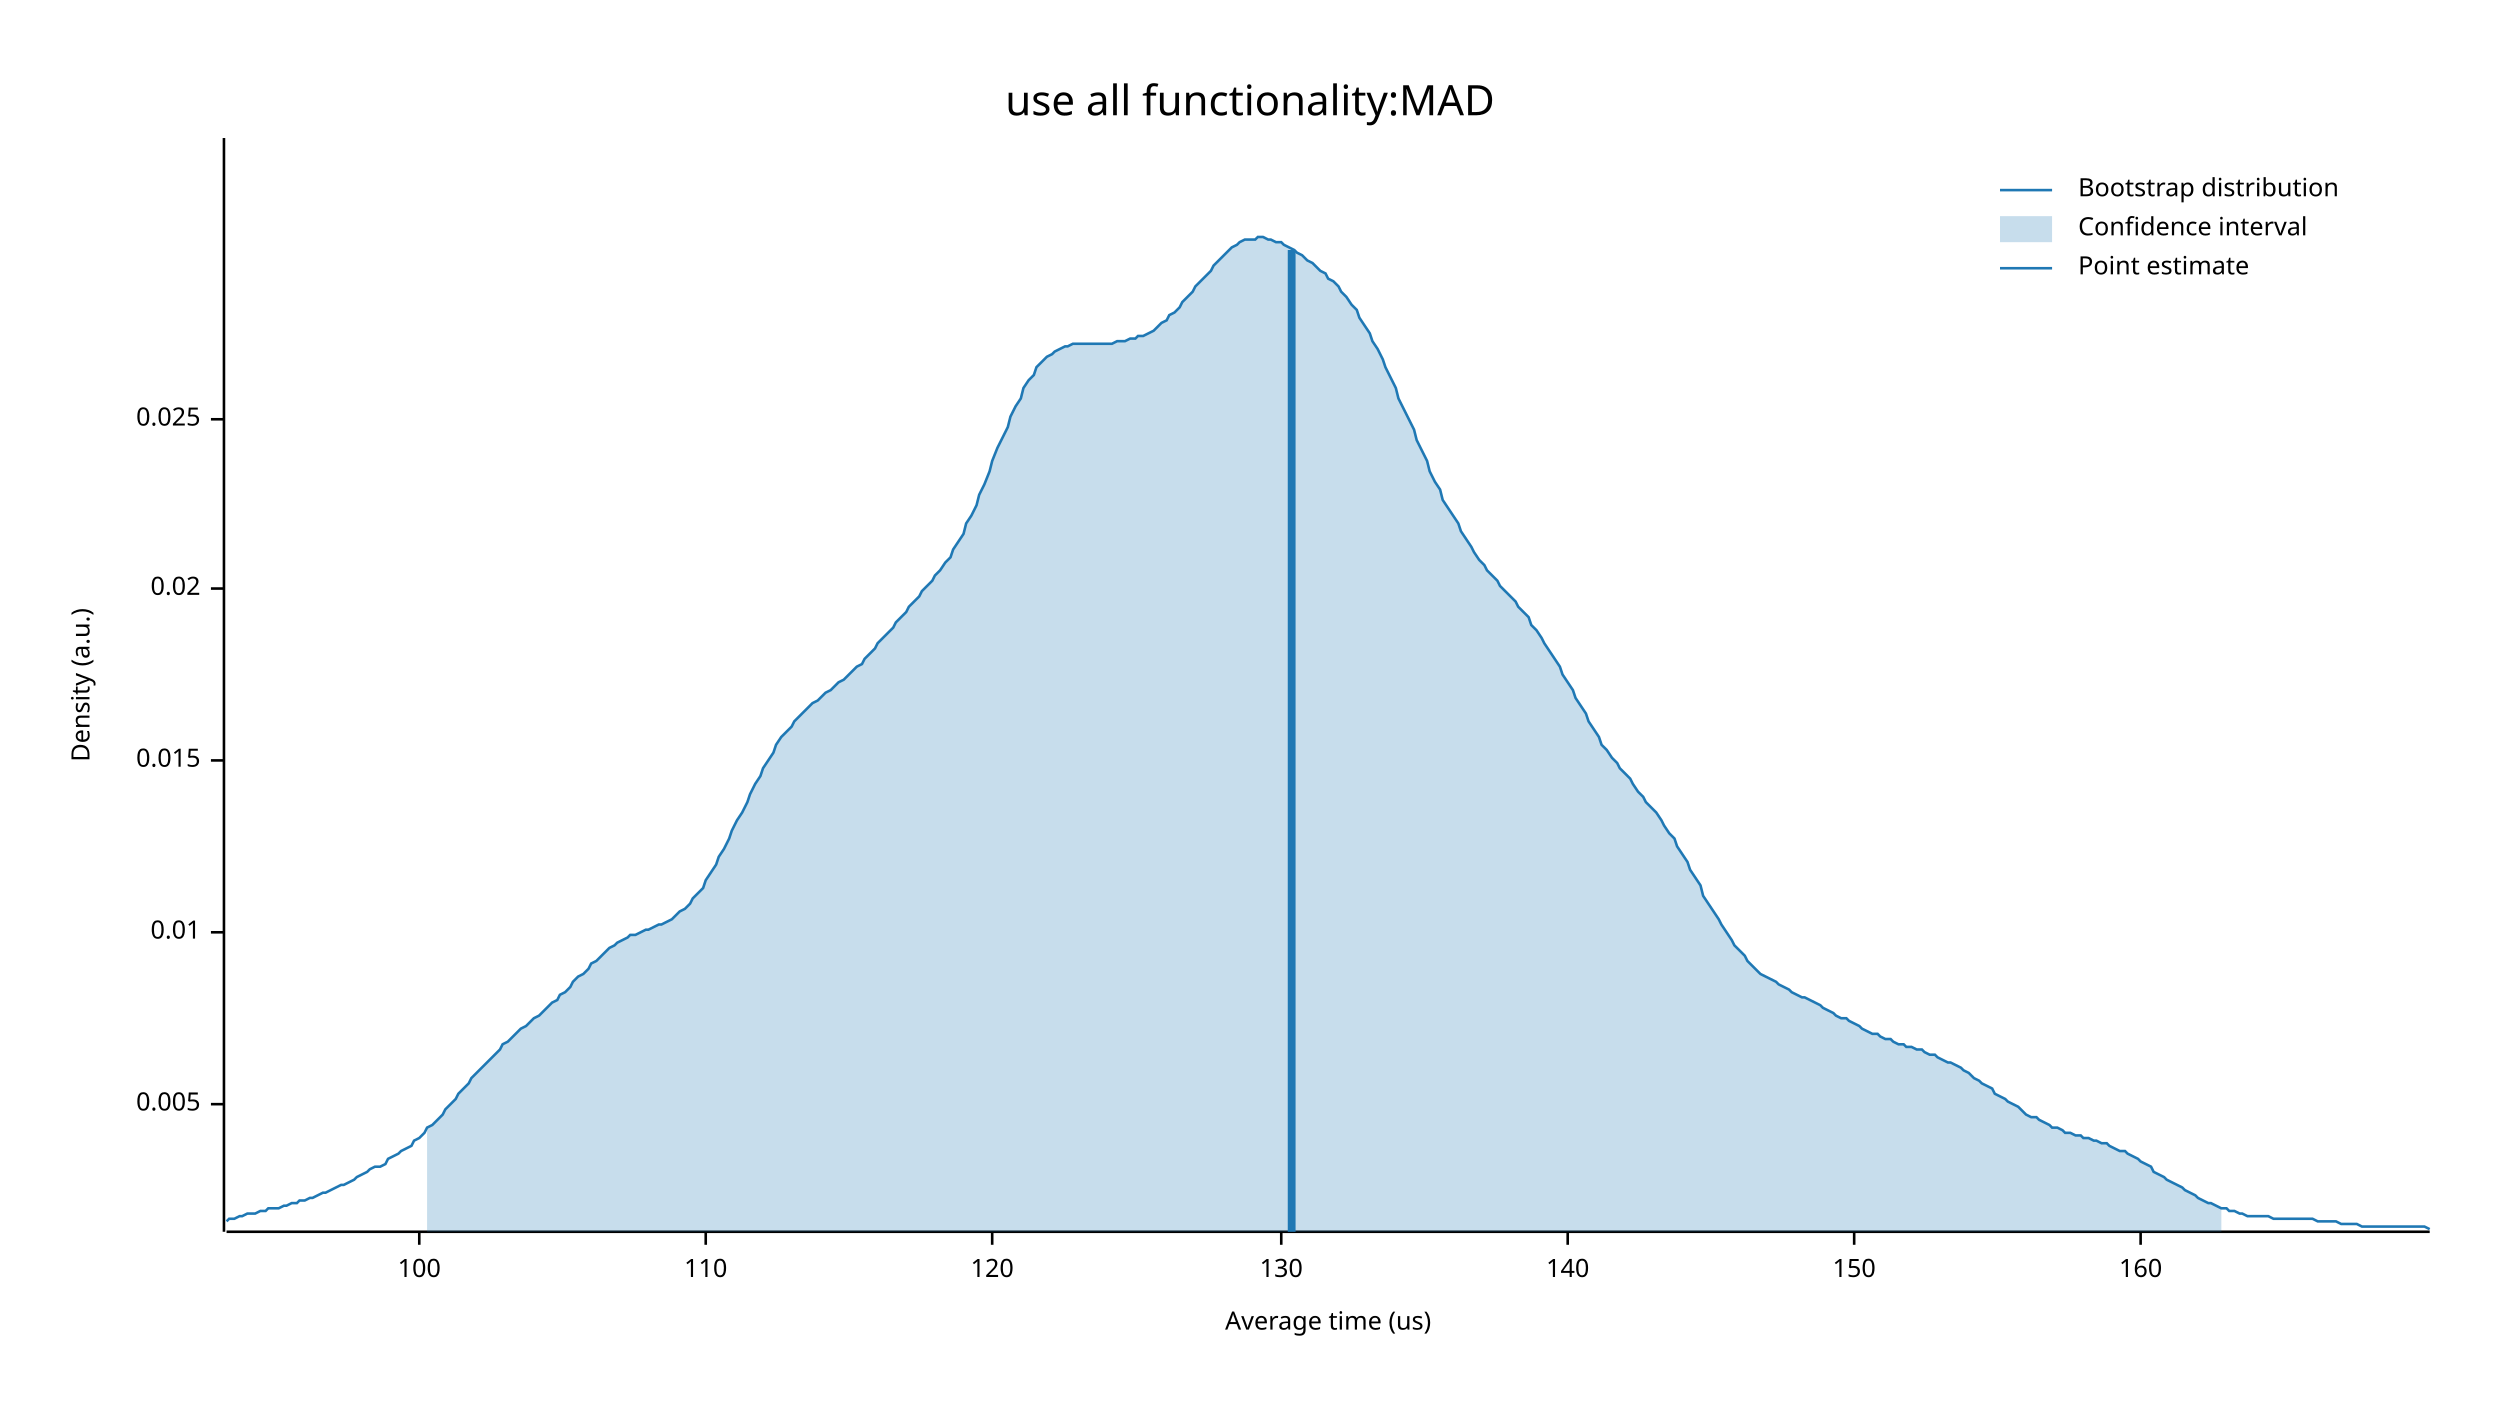
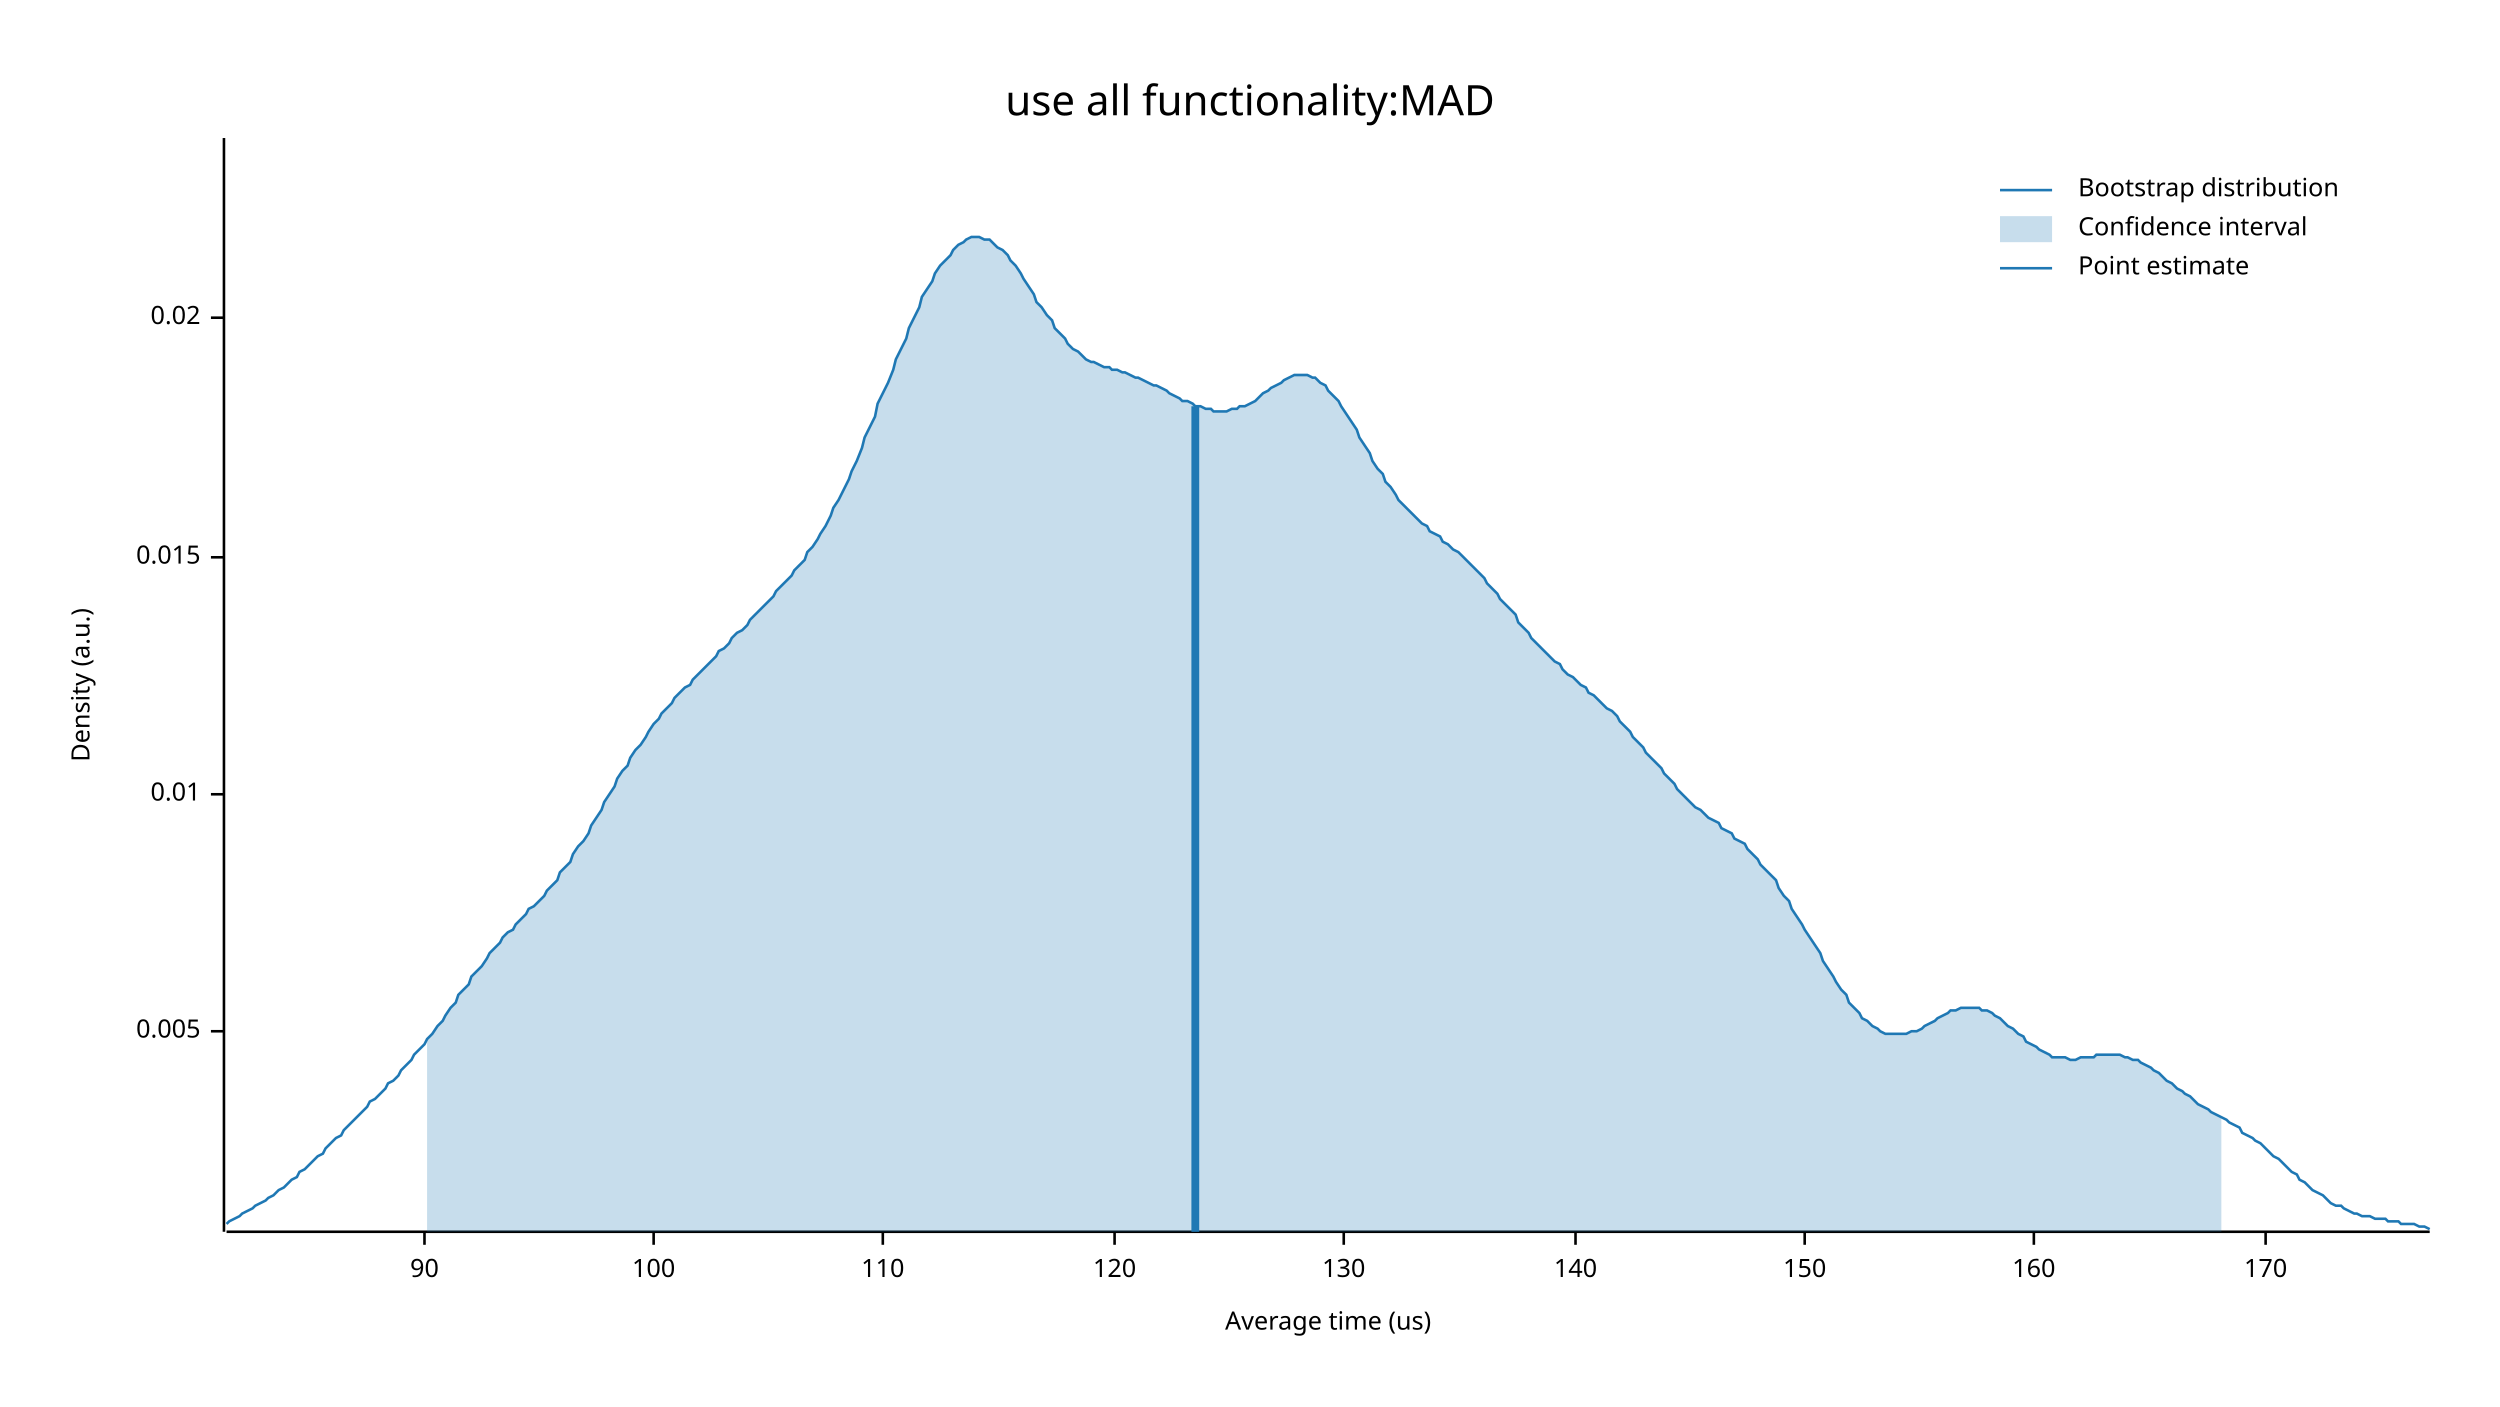
<svg xmlns="http://www.w3.org/2000/svg" width="960" height="540">
  <text x="480" y="32" dy="0.76em" text-anchor="middle" font-family="sans-serif" font-size="16.129" opacity="1" fill="#000000">
use all functionality:MAD
</text>
  <text x="27" y="263" dy="0.76em" text-anchor="middle" font-family="sans-serif" font-size="9.677" opacity="1" fill="#000000" transform="rotate(270, 27, 263)">
Density (a.u.)
</text>
  <text x="510" y="513" dy="-0.5ex" text-anchor="middle" font-family="sans-serif" font-size="9.677" opacity="1" fill="#000000">
Average time (us)
</text>
  <polyline fill="none" opacity="1" stroke="#000000" stroke-width="1" points="86,53 86,473 " />
-   <text x="77" y="424" dy="0.5ex" text-anchor="end" font-family="sans-serif" font-size="9.677" opacity="1" fill="#000000">
+   <text x="77" y="396" dy="0.5ex" text-anchor="end" font-family="sans-serif" font-size="9.677" opacity="1" fill="#000000">
0.005
</text>
-   <polyline fill="none" opacity="1" stroke="#000000" stroke-width="1" points="81,424 86,424 " />
-   <text x="77" y="358" dy="0.5ex" text-anchor="end" font-family="sans-serif" font-size="9.677" opacity="1" fill="#000000">
+   <polyline fill="none" opacity="1" stroke="#000000" stroke-width="1" points="81,396 86,396 " />
+   <text x="77" y="305" dy="0.5ex" text-anchor="end" font-family="sans-serif" font-size="9.677" opacity="1" fill="#000000">
0.01
</text>
-   <polyline fill="none" opacity="1" stroke="#000000" stroke-width="1" points="81,358 86,358 " />
-   <text x="77" y="292" dy="0.5ex" text-anchor="end" font-family="sans-serif" font-size="9.677" opacity="1" fill="#000000">
+   <polyline fill="none" opacity="1" stroke="#000000" stroke-width="1" points="81,305 86,305 " />
+   <text x="77" y="214" dy="0.5ex" text-anchor="end" font-family="sans-serif" font-size="9.677" opacity="1" fill="#000000">
0.015
</text>
-   <polyline fill="none" opacity="1" stroke="#000000" stroke-width="1" points="81,292 86,292 " />
-   <text x="77" y="226" dy="0.5ex" text-anchor="end" font-family="sans-serif" font-size="9.677" opacity="1" fill="#000000">
+   <polyline fill="none" opacity="1" stroke="#000000" stroke-width="1" points="81,214 86,214 " />
+   <text x="77" y="122" dy="0.5ex" text-anchor="end" font-family="sans-serif" font-size="9.677" opacity="1" fill="#000000">
0.02
</text>
-   <polyline fill="none" opacity="1" stroke="#000000" stroke-width="1" points="81,226 86,226 " />
-   <text x="77" y="161" dy="0.5ex" text-anchor="end" font-family="sans-serif" font-size="9.677" opacity="1" fill="#000000">
- 0.025
+   <polyline fill="none" opacity="1" stroke="#000000" stroke-width="1" points="81,122 86,122 " />
+   <polyline fill="none" opacity="1" stroke="#000000" stroke-width="1" points="87,473 933,473 " />
+   <text x="163" y="483" dy="0.76em" text-anchor="middle" font-family="sans-serif" font-size="9.677" opacity="1" fill="#000000">
+ 90
</text>
-   <polyline fill="none" opacity="1" stroke="#000000" stroke-width="1" points="81,161 86,161 " />
-   <polyline fill="none" opacity="1" stroke="#000000" stroke-width="1" points="87,473 933,473 " />
-   <text x="161" y="483" dy="0.76em" text-anchor="middle" font-family="sans-serif" font-size="9.677" opacity="1" fill="#000000">
+   <polyline fill="none" opacity="1" stroke="#000000" stroke-width="1" points="163,473 163,478 " />
+   <text x="251" y="483" dy="0.76em" text-anchor="middle" font-family="sans-serif" font-size="9.677" opacity="1" fill="#000000">
100
</text>
-   <polyline fill="none" opacity="1" stroke="#000000" stroke-width="1" points="161,473 161,478 " />
-   <text x="271" y="483" dy="0.76em" text-anchor="middle" font-family="sans-serif" font-size="9.677" opacity="1" fill="#000000">
+   <polyline fill="none" opacity="1" stroke="#000000" stroke-width="1" points="251,473 251,478 " />
+   <text x="339" y="483" dy="0.76em" text-anchor="middle" font-family="sans-serif" font-size="9.677" opacity="1" fill="#000000">
110
</text>
-   <polyline fill="none" opacity="1" stroke="#000000" stroke-width="1" points="271,473 271,478 " />
-   <text x="381" y="483" dy="0.76em" text-anchor="middle" font-family="sans-serif" font-size="9.677" opacity="1" fill="#000000">
+   <polyline fill="none" opacity="1" stroke="#000000" stroke-width="1" points="339,473 339,478 " />
+   <text x="428" y="483" dy="0.76em" text-anchor="middle" font-family="sans-serif" font-size="9.677" opacity="1" fill="#000000">
120
</text>
-   <polyline fill="none" opacity="1" stroke="#000000" stroke-width="1" points="381,473 381,478 " />
-   <text x="492" y="483" dy="0.76em" text-anchor="middle" font-family="sans-serif" font-size="9.677" opacity="1" fill="#000000">
+   <polyline fill="none" opacity="1" stroke="#000000" stroke-width="1" points="428,473 428,478 " />
+   <text x="516" y="483" dy="0.76em" text-anchor="middle" font-family="sans-serif" font-size="9.677" opacity="1" fill="#000000">
130
</text>
-   <polyline fill="none" opacity="1" stroke="#000000" stroke-width="1" points="492,473 492,478 " />
-   <text x="602" y="483" dy="0.76em" text-anchor="middle" font-family="sans-serif" font-size="9.677" opacity="1" fill="#000000">
+   <polyline fill="none" opacity="1" stroke="#000000" stroke-width="1" points="516,473 516,478 " />
+   <text x="605" y="483" dy="0.76em" text-anchor="middle" font-family="sans-serif" font-size="9.677" opacity="1" fill="#000000">
140
</text>
-   <polyline fill="none" opacity="1" stroke="#000000" stroke-width="1" points="602,473 602,478 " />
-   <text x="712" y="483" dy="0.76em" text-anchor="middle" font-family="sans-serif" font-size="9.677" opacity="1" fill="#000000">
+   <polyline fill="none" opacity="1" stroke="#000000" stroke-width="1" points="605,473 605,478 " />
+   <text x="693" y="483" dy="0.76em" text-anchor="middle" font-family="sans-serif" font-size="9.677" opacity="1" fill="#000000">
150
</text>
-   <polyline fill="none" opacity="1" stroke="#000000" stroke-width="1" points="712,473 712,478 " />
-   <text x="822" y="483" dy="0.76em" text-anchor="middle" font-family="sans-serif" font-size="9.677" opacity="1" fill="#000000">
+   <polyline fill="none" opacity="1" stroke="#000000" stroke-width="1" points="693,473 693,478 " />
+   <text x="781" y="483" dy="0.76em" text-anchor="middle" font-family="sans-serif" font-size="9.677" opacity="1" fill="#000000">
160
</text>
-   <polyline fill="none" opacity="1" stroke="#000000" stroke-width="1" points="822,473 822,478 " />
-   <polyline fill="none" opacity="1" stroke="#1F78B4" stroke-width="1" points="87,469 88,468 90,468 92,467 93,467 95,466 97,466 98,466 100,465 102,465 103,464 105,464 107,464 109,463 110,463 112,462 114,462 115,461 117,461 119,460 120,460 122,459 124,458 125,458 127,457 129,456 131,455 132,455 134,454 136,453 137,452 139,451 141,450 142,449 144,448 146,448 148,447 149,445 151,444 153,443 154,442 156,441 158,440 159,438 161,437 163,435 164,433 166,432 168,430 170,428 171,426 173,424 175,422 176,420 178,418 180,416 181,414 183,412 185,410 187,408 188,407 190,405 192,403 193,401 195,400 197,398 198,397 200,395 202,394 203,393 205,391 207,390 209,388 210,387 212,385 214,384 215,382 217,381 219,379 220,377 222,375 224,374 226,372 227,370 229,369 231,367 232,366 234,364 236,363 237,362 239,361 241,360 242,359 244,359 246,358 248,357 249,357 251,356 253,355 254,355 256,354 258,353 259,352 261,350 263,349 265,347 266,345 268,343 270,341 271,338 273,335 275,332 276,329 278,326 280,322 281,319 283,315 285,312 287,308 288,305 290,301 292,298 293,295 295,292 297,289 298,286 300,283 302,281 304,279 305,277 307,275 309,273 310,272 312,270 314,269 315,268 317,266 319,265 320,264 322,262 324,261 326,259 327,258 329,256 331,255 332,253 334,251 336,249 337,247 339,245 341,243 343,241 344,239 346,237 348,235 349,233 351,231 353,229 354,227 356,225 358,223 359,221 361,219 363,216 365,214 366,211 368,208 370,205 371,201 373,198 375,194 376,190 378,186 380,181 381,177 383,172 385,168 387,164 388,160 390,156 392,153 393,149 395,146 397,144 398,141 400,139 402,137 404,136 405,135 407,134 409,133 410,133 412,132 414,132 415,132 417,132 419,132 420,132 422,132 424,132 426,132 427,132 429,131 431,131 432,131 434,130 436,130 437,129 439,129 441,128 443,127 444,126 446,124 448,123 449,121 451,120 453,118 454,116 456,114 458,112 459,110 461,108 463,106 465,104 466,102 468,100 470,98 471,97 473,95 475,94 476,93 478,92 480,92 482,92 483,91 485,91 487,92 488,92 490,93 492,93 493,94 495,95 497,96 498,97 500,98 502,100 504,101 505,102 507,104 509,105 510,107 512,108 514,110 515,112 517,114 519,117 521,119 522,122 524,125 526,128 527,131 529,134 531,138 532,141 534,145 536,149 537,153 539,157 541,161 543,165 544,169 546,173 548,177 549,181 551,185 553,188 554,192 556,195 558,198 560,201 561,204 563,207 565,210 566,212 568,215 570,217 571,219 573,221 575,223 576,225 578,227 580,229 582,231 583,233 585,235 587,237 588,240 590,242 592,245 593,247 595,250 597,253 599,256 600,259 602,262 604,265 605,268 607,271 609,274 610,277 612,280 614,283 615,286 617,288 619,291 621,293 622,295 624,297 626,299 627,301 629,304 631,306 632,308 634,310 636,312 638,315 639,317 641,320 643,322 644,325 646,328 648,331 649,334 651,337 653,340 654,344 656,347 658,350 660,353 661,355 663,358 665,361 666,363 668,365 670,367 671,369 673,371 675,373 676,374 678,375 680,376 682,377 683,378 685,379 687,380 688,381 690,382 692,383 693,383 695,384 697,385 699,386 700,387 702,388 704,389 705,390 707,391 709,391 710,392 712,393 714,394 715,395 717,396 719,397 721,397 722,398 724,399 726,399 727,400 729,401 731,401 732,402 734,402 736,403 738,403 739,404 741,405 743,405 744,406 746,407 748,408 749,408 751,409 753,410 754,411 756,412 758,414 760,415 761,416 763,417 765,418 766,420 768,421 770,422 771,423 773,424 775,425 777,427 778,428 780,429 782,429 783,430 785,431 787,432 788,433 790,433 792,434 793,435 795,435 797,436 799,436 800,437 802,437 804,438 805,438 807,439 809,439 810,440 812,441 814,442 816,442 817,443 819,444 821,445 822,446 824,447 826,448 827,450 829,451 831,452 832,453 834,454 836,455 838,456 839,457 841,458 843,459 844,460 846,461 848,462 849,462 851,463 853,464 855,464 856,465 858,465 860,466 861,466 863,467 865,467 866,467 868,467 870,467 871,467 873,468 875,468 877,468 878,468 880,468 882,468 883,468 885,468 887,468 888,468 890,469 892,469 894,469 895,469 897,469 899,470 900,470 902,470 904,470 905,470 907,471 909,471 910,471 912,471 914,471 916,471 917,471 919,471 921,471 922,471 924,471 926,471 927,471 929,471 931,471 933,472 " />
-   <polygon opacity="0.25" fill="#1F78B4" points="164,433 166,432 168,430 170,428 171,426 173,424 175,422 176,420 178,418 180,416 181,414 183,412 185,410 187,408 188,407 190,405 192,403 193,401 195,400 197,398 198,397 200,395 202,394 203,393 205,391 207,390 209,388 210,387 212,385 214,384 215,382 217,381 219,379 220,377 222,375 224,374 226,372 227,370 229,369 231,367 232,366 234,364 236,363 237,362 239,361 241,360 242,359 244,359 246,358 248,357 249,357 251,356 253,355 254,355 256,354 258,353 259,352 261,350 263,349 265,347 266,345 268,343 270,341 271,338 273,335 275,332 276,329 278,326 280,322 281,319 283,315 285,312 287,308 288,305 290,301 292,298 293,295 295,292 297,289 298,286 300,283 302,281 304,279 305,277 307,275 309,273 310,272 312,270 314,269 315,268 317,266 319,265 320,264 322,262 324,261 326,259 327,258 329,256 331,255 332,253 334,251 336,249 337,247 339,245 341,243 343,241 344,239 346,237 348,235 349,233 351,231 353,229 354,227 356,225 358,223 359,221 361,219 363,216 365,214 366,211 368,208 370,205 371,201 373,198 375,194 376,190 378,186 380,181 381,177 383,172 385,168 387,164 388,160 390,156 392,153 393,149 395,146 397,144 398,141 400,139 402,137 404,136 405,135 407,134 409,133 410,133 412,132 414,132 415,132 417,132 419,132 420,132 422,132 424,132 426,132 427,132 429,131 431,131 432,131 434,130 436,130 437,129 439,129 441,128 443,127 444,126 446,124 448,123 449,121 451,120 453,118 454,116 456,114 458,112 459,110 461,108 463,106 465,104 466,102 468,100 470,98 471,97 473,95 475,94 476,93 478,92 480,92 482,92 483,91 485,91 487,92 488,92 490,93 492,93 493,94 495,95 497,96 498,97 500,98 502,100 504,101 505,102 507,104 509,105 510,107 512,108 514,110 515,112 517,114 519,117 521,119 522,122 524,125 526,128 527,131 529,134 531,138 532,141 534,145 536,149 537,153 539,157 541,161 543,165 544,169 546,173 548,177 549,181 551,185 553,188 554,192 556,195 558,198 560,201 561,204 563,207 565,210 566,212 568,215 570,217 571,219 573,221 575,223 576,225 578,227 580,229 582,231 583,233 585,235 587,237 588,240 590,242 592,245 593,247 595,250 597,253 599,256 600,259 602,262 604,265 605,268 607,271 609,274 610,277 612,280 614,283 615,286 617,288 619,291 621,293 622,295 624,297 626,299 627,301 629,304 631,306 632,308 634,310 636,312 638,315 639,317 641,320 643,322 644,325 646,328 648,331 649,334 651,337 653,340 654,344 656,347 658,350 660,353 661,355 663,358 665,361 666,363 668,365 670,367 671,369 673,371 675,373 676,374 678,375 680,376 682,377 683,378 685,379 687,380 688,381 690,382 692,383 693,383 695,384 697,385 699,386 700,387 702,388 704,389 705,390 707,391 709,391 710,392 712,393 714,394 715,395 717,396 719,397 721,397 722,398 724,399 726,399 727,400 729,401 731,401 732,402 734,402 736,403 738,403 739,404 741,405 743,405 744,406 746,407 748,408 749,408 751,409 753,410 754,411 756,412 758,414 760,415 761,416 763,417 765,418 766,420 768,421 770,422 771,423 773,424 775,425 777,427 778,428 780,429 782,429 783,430 785,431 787,432 788,433 790,433 792,434 793,435 795,435 797,436 799,436 800,437 802,437 804,438 805,438 807,439 809,439 810,440 812,441 814,442 816,442 817,443 819,444 821,445 822,446 824,447 826,448 827,450 829,451 831,452 832,453 834,454 836,455 838,456 839,457 841,458 843,459 844,460 846,461 848,462 849,462 851,463 853,464 853,473 164,473 " />
-   <polyline fill="none" opacity="1" stroke="#1F78B4" stroke-width="3" points="496,473 496,96 " />
+   <polyline fill="none" opacity="1" stroke="#000000" stroke-width="1" points="781,473 781,478 " />
+   <text x="870" y="483" dy="0.76em" text-anchor="middle" font-family="sans-serif" font-size="9.677" opacity="1" fill="#000000">
+ 170
+ </text>
+   <polyline fill="none" opacity="1" stroke="#000000" stroke-width="1" points="870,473 870,478 " />
+   <polyline fill="none" opacity="1" stroke="#1F78B4" stroke-width="1" points="87,470 88,469 90,468 92,467 93,466 95,465 97,464 98,463 100,462 102,461 103,460 105,459 107,457 109,456 110,455 112,453 114,452 115,450 117,449 119,447 120,446 122,444 124,443 125,441 127,439 129,437 131,436 132,434 134,432 136,430 137,429 139,427 141,425 142,423 144,422 146,420 148,418 149,416 151,415 153,413 154,411 156,409 158,407 159,405 161,403 163,401 164,399 166,397 168,394 170,392 171,390 173,387 175,385 176,382 178,380 180,378 181,375 183,373 185,371 187,368 188,366 190,364 192,362 193,360 195,358 197,357 198,355 200,353 202,351 203,349 205,348 207,346 209,344 210,342 212,340 214,338 215,335 217,333 219,331 220,328 222,325 224,323 226,320 227,317 229,314 231,311 232,308 234,305 236,302 237,299 239,296 241,294 242,291 244,288 246,286 248,283 249,281 251,278 253,276 254,274 256,272 258,270 259,268 261,266 263,264 265,263 266,261 268,259 270,257 271,256 273,254 275,252 276,250 278,249 280,247 281,245 283,243 285,242 287,240 288,238 290,236 292,234 293,233 295,231 297,229 298,227 300,225 302,223 304,221 305,219 307,217 309,215 310,212 312,210 314,207 315,205 317,202 319,198 320,195 322,192 324,188 326,184 327,181 329,177 331,172 332,168 334,164 336,160 337,155 339,151 341,147 343,142 344,138 346,134 348,130 349,126 351,122 353,118 354,114 356,111 358,108 359,105 361,102 363,100 365,98 366,96 368,94 370,93 371,92 373,91 375,91 376,91 378,92 380,92 381,93 383,95 385,96 387,98 388,100 390,102 392,105 393,107 395,110 397,113 398,116 400,118 402,121 404,123 405,126 407,128 409,130 410,132 412,134 414,135 415,136 417,138 419,139 420,139 422,140 424,141 426,141 427,142 429,142 431,143 432,143 434,144 436,145 437,145 439,146 441,147 443,148 444,148 446,149 448,150 449,151 451,152 453,153 454,154 456,154 458,155 459,156 461,156 463,157 465,157 466,158 468,158 470,158 471,158 473,157 475,157 476,156 478,156 480,155 482,154 483,153 485,151 487,150 488,149 490,148 492,147 493,146 495,145 497,144 498,144 500,144 502,144 504,145 505,145 507,147 509,148 510,150 512,152 514,154 515,156 517,159 519,162 521,165 522,168 524,171 526,174 527,177 529,180 531,182 532,185 534,187 536,190 537,192 539,194 541,196 543,198 544,199 546,201 548,202 549,204 551,205 553,206 554,208 556,209 558,211 560,212 561,213 563,215 565,217 566,218 568,220 570,222 571,224 573,226 575,228 576,230 578,232 580,234 582,236 583,239 585,241 587,243 588,245 590,247 592,249 593,250 595,252 597,254 599,255 600,257 602,259 604,260 605,261 607,263 609,264 610,266 612,267 614,269 615,270 617,272 619,273 621,275 622,277 624,279 626,281 627,283 629,285 631,287 632,289 634,291 636,293 638,295 639,297 641,299 643,301 644,303 646,305 648,307 649,308 651,310 653,311 654,312 656,314 658,315 660,316 661,318 663,319 665,320 666,322 668,323 670,324 671,326 673,328 675,330 676,332 678,334 680,336 682,338 683,341 685,344 687,346 688,349 690,352 692,355 693,357 695,360 697,363 699,366 700,369 702,372 704,375 705,377 707,380 709,382 710,385 712,387 714,389 715,391 717,392 719,394 721,395 722,396 724,397 726,397 727,397 729,397 731,397 732,397 734,396 736,396 738,395 739,394 741,393 743,392 744,391 746,390 748,389 749,388 751,388 753,387 754,387 756,387 758,387 760,387 761,388 763,388 765,389 766,390 768,391 770,393 771,394 773,395 775,397 777,398 778,400 780,401 782,402 783,403 785,404 787,405 788,406 790,406 792,406 793,406 795,407 797,407 799,406 800,406 802,406 804,406 805,405 807,405 809,405 810,405 812,405 814,405 816,406 817,406 819,407 821,407 822,408 824,409 826,410 827,411 829,412 831,414 832,415 834,416 836,418 838,419 839,420 841,421 843,423 844,424 846,425 848,426 849,427 851,428 853,429 855,430 856,431 858,432 860,433 861,435 863,436 865,437 866,438 868,439 870,441 871,442 873,444 875,445 877,447 878,448 880,450 882,451 883,453 885,454 887,456 888,457 890,458 892,459 894,461 895,462 897,463 899,463 900,464 902,465 904,466 905,466 907,467 909,467 910,467 912,468 914,468 916,468 917,469 919,469 921,469 922,470 924,470 926,470 927,470 929,471 931,471 933,472 " />
+   <polygon opacity="0.25" fill="#1F78B4" points="164,399 166,397 168,394 170,392 171,390 173,387 175,385 176,382 178,380 180,378 181,375 183,373 185,371 187,368 188,366 190,364 192,362 193,360 195,358 197,357 198,355 200,353 202,351 203,349 205,348 207,346 209,344 210,342 212,340 214,338 215,335 217,333 219,331 220,328 222,325 224,323 226,320 227,317 229,314 231,311 232,308 234,305 236,302 237,299 239,296 241,294 242,291 244,288 246,286 248,283 249,281 251,278 253,276 254,274 256,272 258,270 259,268 261,266 263,264 265,263 266,261 268,259 270,257 271,256 273,254 275,252 276,250 278,249 280,247 281,245 283,243 285,242 287,240 288,238 290,236 292,234 293,233 295,231 297,229 298,227 300,225 302,223 304,221 305,219 307,217 309,215 310,212 312,210 314,207 315,205 317,202 319,198 320,195 322,192 324,188 326,184 327,181 329,177 331,172 332,168 334,164 336,160 337,155 339,151 341,147 343,142 344,138 346,134 348,130 349,126 351,122 353,118 354,114 356,111 358,108 359,105 361,102 363,100 365,98 366,96 368,94 370,93 371,92 373,91 375,91 376,91 378,92 380,92 381,93 383,95 385,96 387,98 388,100 390,102 392,105 393,107 395,110 397,113 398,116 400,118 402,121 404,123 405,126 407,128 409,130 410,132 412,134 414,135 415,136 417,138 419,139 420,139 422,140 424,141 426,141 427,142 429,142 431,143 432,143 434,144 436,145 437,145 439,146 441,147 443,148 444,148 446,149 448,150 449,151 451,152 453,153 454,154 456,154 458,155 459,156 461,156 463,157 465,157 466,158 468,158 470,158 471,158 473,157 475,157 476,156 478,156 480,155 482,154 483,153 485,151 487,150 488,149 490,148 492,147 493,146 495,145 497,144 498,144 500,144 502,144 504,145 505,145 507,147 509,148 510,150 512,152 514,154 515,156 517,159 519,162 521,165 522,168 524,171 526,174 527,177 529,180 531,182 532,185 534,187 536,190 537,192 539,194 541,196 543,198 544,199 546,201 548,202 549,204 551,205 553,206 554,208 556,209 558,211 560,212 561,213 563,215 565,217 566,218 568,220 570,222 571,224 573,226 575,228 576,230 578,232 580,234 582,236 583,239 585,241 587,243 588,245 590,247 592,249 593,250 595,252 597,254 599,255 600,257 602,259 604,260 605,261 607,263 609,264 610,266 612,267 614,269 615,270 617,272 619,273 621,275 622,277 624,279 626,281 627,283 629,285 631,287 632,289 634,291 636,293 638,295 639,297 641,299 643,301 644,303 646,305 648,307 649,308 651,310 653,311 654,312 656,314 658,315 660,316 661,318 663,319 665,320 666,322 668,323 670,324 671,326 673,328 675,330 676,332 678,334 680,336 682,338 683,341 685,344 687,346 688,349 690,352 692,355 693,357 695,360 697,363 699,366 700,369 702,372 704,375 705,377 707,380 709,382 710,385 712,387 714,389 715,391 717,392 719,394 721,395 722,396 724,397 726,397 727,397 729,397 731,397 732,397 734,396 736,396 738,395 739,394 741,393 743,392 744,391 746,390 748,389 749,388 751,388 753,387 754,387 756,387 758,387 760,387 761,388 763,388 765,389 766,390 768,391 770,393 771,394 773,395 775,397 777,398 778,400 780,401 782,402 783,403 785,404 787,405 788,406 790,406 792,406 793,406 795,407 797,407 799,406 800,406 802,406 804,406 805,405 807,405 809,405 810,405 812,405 814,405 816,406 817,406 819,407 821,407 822,408 824,409 826,410 827,411 829,412 831,414 832,415 834,416 836,418 838,419 839,420 841,421 843,423 844,424 846,425 848,426 849,427 851,428 853,429 853,473 164,473 " />
+   <polyline fill="none" opacity="1" stroke="#1F78B4" stroke-width="3" points="459,473 459,156 " />
  <text x="798" y="68" dy="0.76em" text-anchor="start" font-family="sans-serif" font-size="9.677" opacity="1" fill="#000000">
Bootstrap distribution
</text>
  <text x="798" y="83" dy="0.76em" text-anchor="start" font-family="sans-serif" font-size="9.677" opacity="1" fill="#000000">
Confidence interval
</text>
  <text x="798" y="98" dy="0.76em" text-anchor="start" font-family="sans-serif" font-size="9.677" opacity="1" fill="#000000">
Point estimate
</text>
  <polyline fill="none" opacity="1" stroke="#1F78B4" stroke-width="1" points="768,73 788,73 " />
  <rect x="768" y="83" width="20" height="10" opacity="0.25" fill="#1F78B4" stroke="none" />
  <polyline fill="none" opacity="1" stroke="#1F78B4" stroke-width="1" points="768,103 788,103 " />
</svg>
